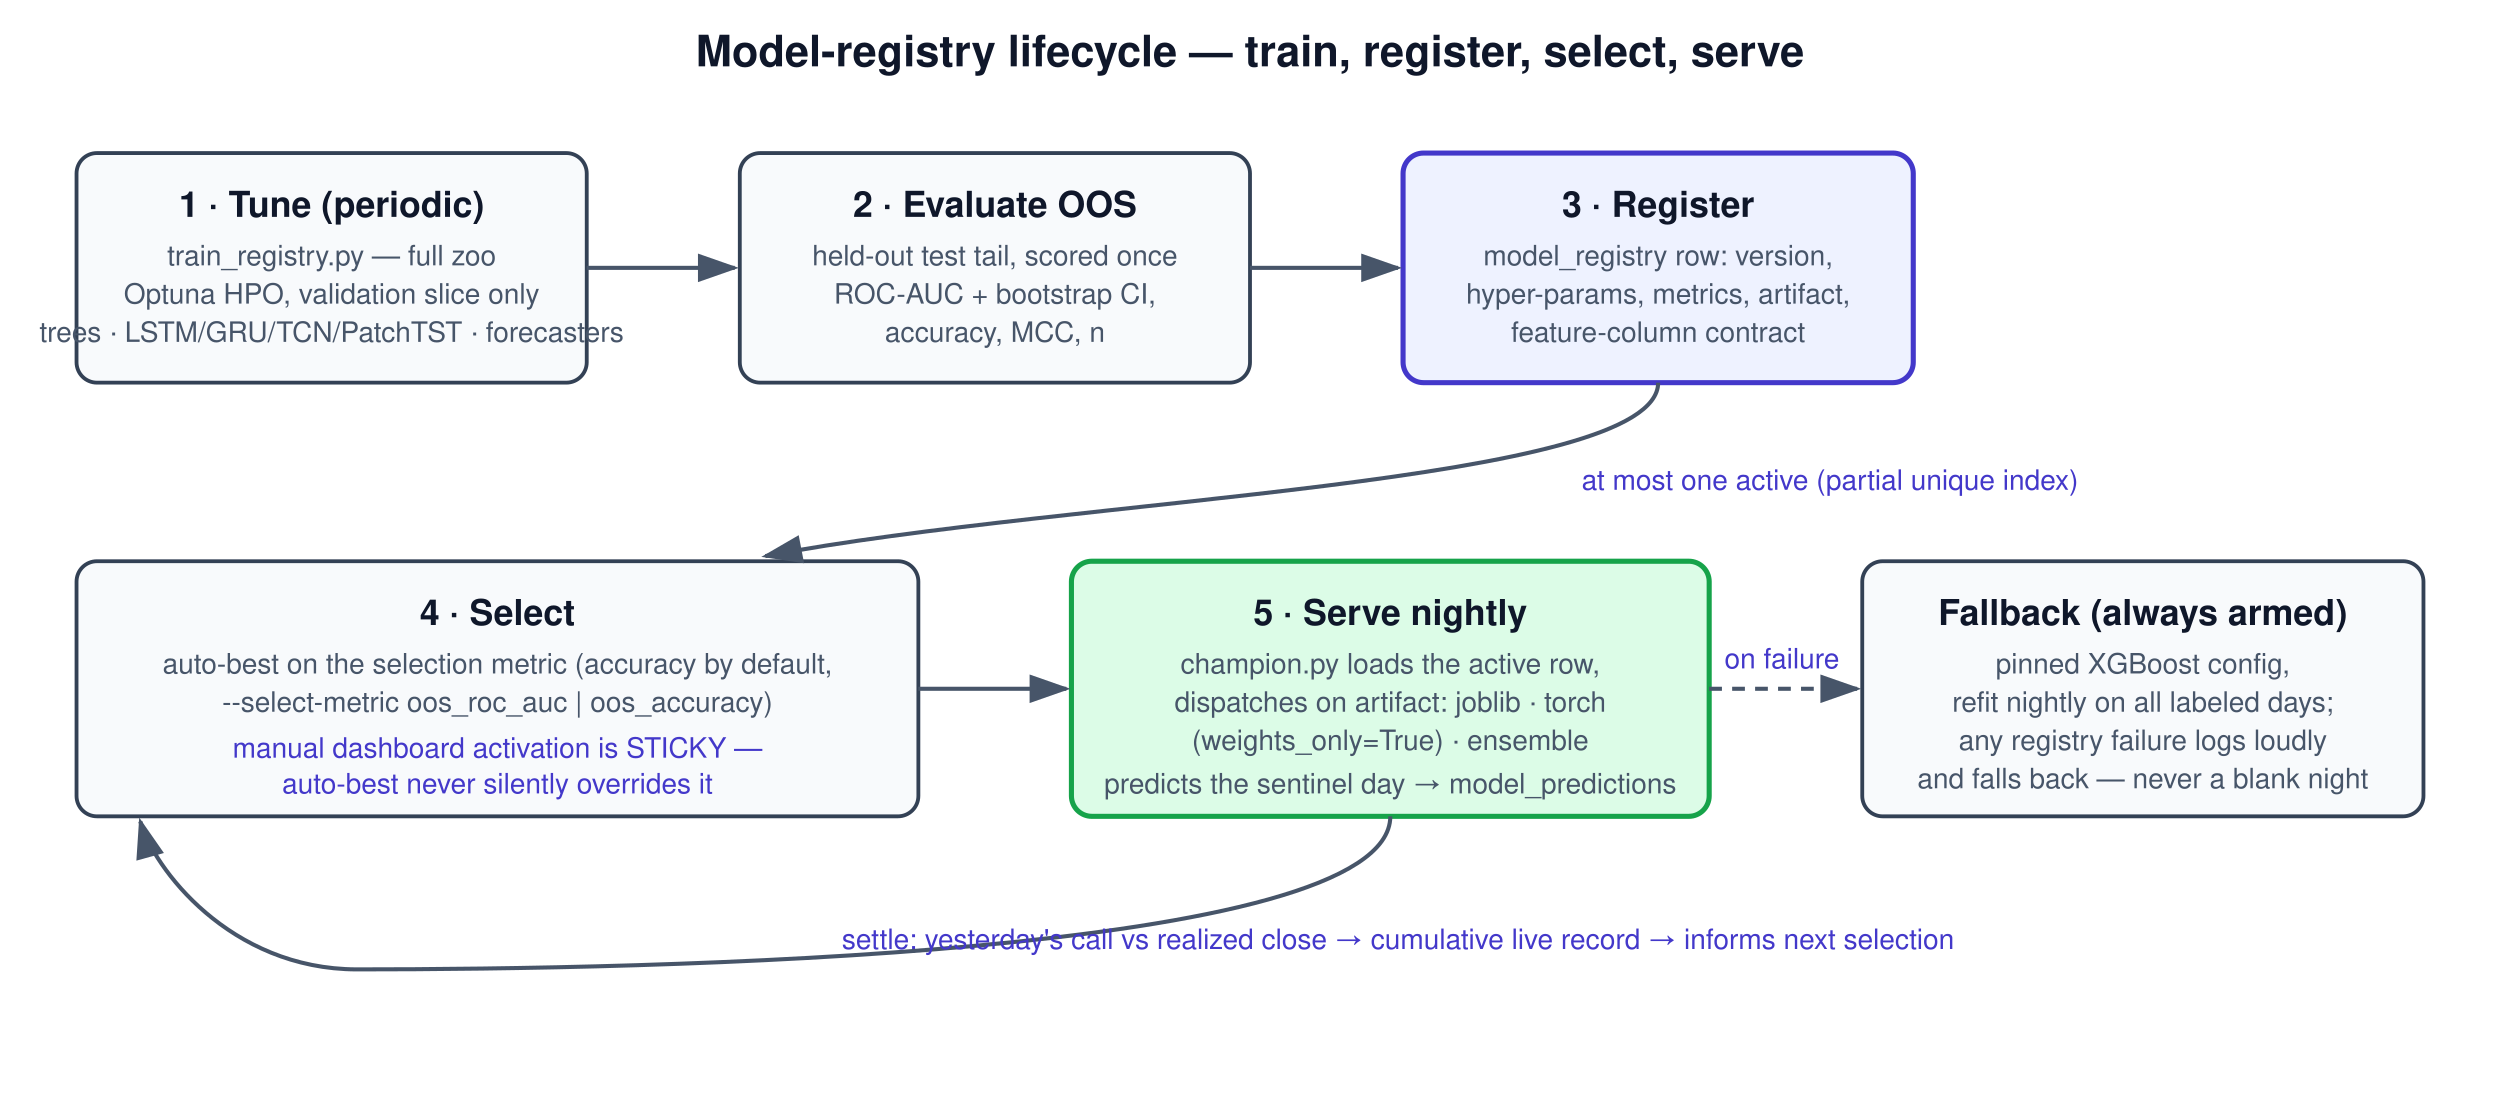
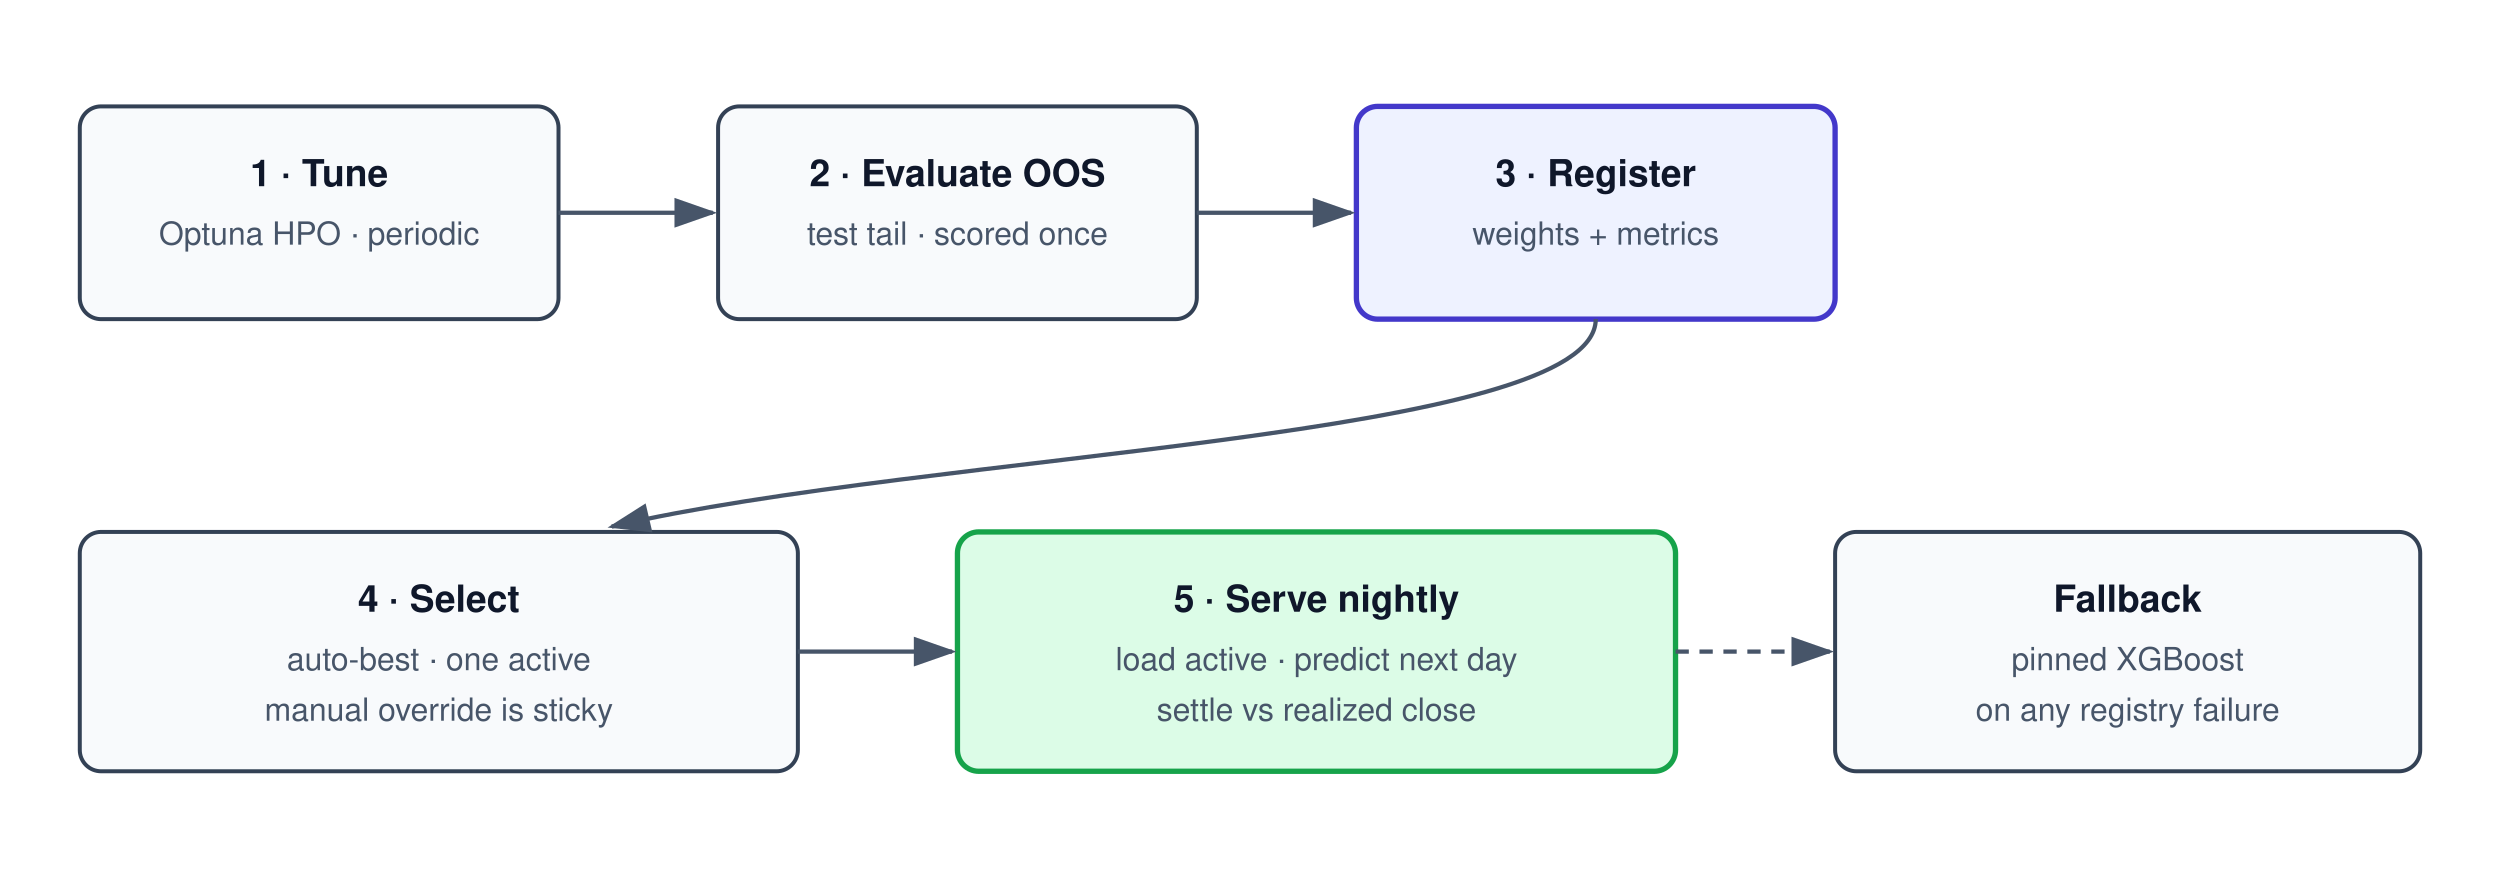
- <svg xmlns="http://www.w3.org/2000/svg" viewBox="0 0 980 430" font-family="Helvetica,Arial,sans-serif">
+ <svg xmlns="http://www.w3.org/2000/svg" viewBox="0 0 940 330" font-family="Helvetica,Arial,sans-serif">
  <defs>
    <marker id="a" markerWidth="10" markerHeight="7" refX="9" refY="3.5" orient="auto">
      <polygon points="0 0,10 3.5,0 7" fill="#475569" />
    </marker>
  </defs>
  <style>
    .box{fill:#f8fafc;stroke:#334155;stroke-width:1.5}
    .db{fill:#eef2ff;stroke:#4338ca;stroke-width:2}
    .hot{fill:#dcfce7;stroke:#16a34a;stroke-width:2}
    .t{font-size:14px;font-weight:bold;fill:#0f172a}
-     .s{font-size:11px;fill:#475569}
-     .e{font-size:11px;fill:#4338ca}
+     .s{font-size:12px;fill:#475569}
    .arrow{stroke:#475569;stroke-width:1.6;fill:none;marker-end:url(#a)}
  </style>
-   <text x="490" y="26" text-anchor="middle" font-size="17" font-weight="bold" fill="#0f172a">Model-registry lifecycle — train, register, select, serve</text>
-   <rect x="30" y="60" width="200" height="90" class="box" rx="8" />
-   <text x="130" y="85" text-anchor="middle" class="t">1 · Tune (periodic)</text>
-   <text x="130" y="104" text-anchor="middle" class="s">train_registry.py — full zoo</text>
-   <text x="130" y="119" text-anchor="middle" class="s">Optuna HPO, validation slice only</text>
-   <text x="130" y="134" text-anchor="middle" class="s">trees · LSTM/GRU/TCN/PatchTST · forecasters</text>
-   <rect x="290" y="60" width="200" height="90" class="box" rx="8" />
-   <text x="390" y="85" text-anchor="middle" class="t">2 · Evaluate OOS</text>
-   <text x="390" y="104" text-anchor="middle" class="s">held-out test tail, scored once</text>
-   <text x="390" y="119" text-anchor="middle" class="s">ROC-AUC + bootstrap CI,</text>
-   <text x="390" y="134" text-anchor="middle" class="s">accuracy, MCC, n</text>
-   <rect x="550" y="60" width="200" height="90" class="db" rx="8" />
-   <text x="650" y="85" text-anchor="middle" class="t">3 · Register</text>
-   <text x="650" y="104" text-anchor="middle" class="s">model_registry row: version,</text>
-   <text x="650" y="119" text-anchor="middle" class="s">hyper-params, metrics, artifact,</text>
-   <text x="650" y="134" text-anchor="middle" class="s">feature-column contract</text>
-   <rect x="30" y="220" width="330" height="100" class="box" rx="8" />
-   <text x="195" y="245" text-anchor="middle" class="t">4 · Select</text>
-   <text x="195" y="264" text-anchor="middle" class="s">auto-best on the selection metric (accuracy by default,</text>
-   <text x="195" y="279" text-anchor="middle" class="s">--select-metric oos_roc_auc | oos_accuracy)</text>
-   <text x="195" y="297" text-anchor="middle" class="e">manual dashboard activation is STICKY —</text>
-   <text x="195" y="311" text-anchor="middle" class="e">auto-best never silently overrides it</text>
-   <rect x="420" y="220" width="250" height="100" class="hot" rx="8" />
-   <text x="545" y="245" text-anchor="middle" class="t">5 · Serve nightly</text>
-   <text x="545" y="264" text-anchor="middle" class="s">champion.py loads the active row,</text>
-   <text x="545" y="279" text-anchor="middle" class="s">dispatches on artifact: joblib · torch</text>
-   <text x="545" y="294" text-anchor="middle" class="s">(weights_only=True) · ensemble</text>
-   <text x="545" y="311" text-anchor="middle" class="s">predicts the sentinel day → model_predictions</text>
-   <rect x="730" y="220" width="220" height="100" class="box" rx="8" />
-   <text x="840" y="245" text-anchor="middle" class="t">Fallback (always armed)</text>
-   <text x="840" y="264" text-anchor="middle" class="s">pinned XGBoost config,</text>
-   <text x="840" y="279" text-anchor="middle" class="s">refit nightly on all labeled days;</text>
-   <text x="840" y="294" text-anchor="middle" class="s">any registry failure logs loudly</text>
-   <text x="840" y="309" text-anchor="middle" class="s">and falls back — never a blank night</text>
-   <path class="arrow" d="M230 105 L288 105" />
-   <path class="arrow" d="M490 105 L548 105" />
-   <path class="arrow" d="M650 150 C650 190 420 195 300 218" />
-   <text x="620" y="192" class="e">at most one active (partial unique index)</text>
-   <path class="arrow" d="M360 270 L418 270" />
-   <path class="arrow" d="M670 270 L728 270" stroke-dasharray="5 4" />
-   <text x="676" y="262" class="e">on failure</text>
-   <path class="arrow" d="M545 320 C545 375 250 380 140 380 C90 380 60 340 55 322" />
-   <text x="330" y="372" class="e">settle: yesterday's call vs realized close → cumulative live record → informs next selection</text>
+   <rect x="30" y="40" width="180" height="80" class="box" rx="8" />
+   <text x="120" y="70" text-anchor="middle" class="t">1 · Tune</text>
+   <text x="120" y="92" text-anchor="middle" class="s">Optuna HPO · periodic</text>
+   <rect x="270" y="40" width="180" height="80" class="box" rx="8" />
+   <text x="360" y="70" text-anchor="middle" class="t">2 · Evaluate OOS</text>
+   <text x="360" y="92" text-anchor="middle" class="s">test tail · scored once</text>
+   <rect x="510" y="40" width="180" height="80" class="db" rx="8" />
+   <text x="600" y="70" text-anchor="middle" class="t">3 · Register</text>
+   <text x="600" y="92" text-anchor="middle" class="s">weights + metrics</text>
+   <rect x="30" y="200" width="270" height="90" class="box" rx="8" />
+   <text x="165" y="230" text-anchor="middle" class="t">4 · Select</text>
+   <text x="165" y="252" text-anchor="middle" class="s">auto-best · one active</text>
+   <text x="165" y="271" text-anchor="middle" class="s">manual override is sticky</text>
+   <rect x="360" y="200" width="270" height="90" class="hot" rx="8" />
+   <text x="495" y="230" text-anchor="middle" class="t">5 · Serve nightly</text>
+   <text x="495" y="252" text-anchor="middle" class="s">load active · predict next day</text>
+   <text x="495" y="271" text-anchor="middle" class="s">settle vs realized close</text>
+   <rect x="690" y="200" width="220" height="90" class="box" rx="8" />
+   <text x="800" y="230" text-anchor="middle" class="t">Fallback</text>
+   <text x="800" y="252" text-anchor="middle" class="s">pinned XGBoost</text>
+   <text x="800" y="271" text-anchor="middle" class="s">on any registry failure</text>
+   <path class="arrow" d="M210 80 L268 80" />
+   <path class="arrow" d="M450 80 L508 80" />
+   <path class="arrow" d="M600 120 C600 165 350 170 230 198" />
+   <path class="arrow" d="M300 245 L358 245" />
+   <path class="arrow" d="M630 245 L688 245" stroke-dasharray="5 4" />
</svg>
